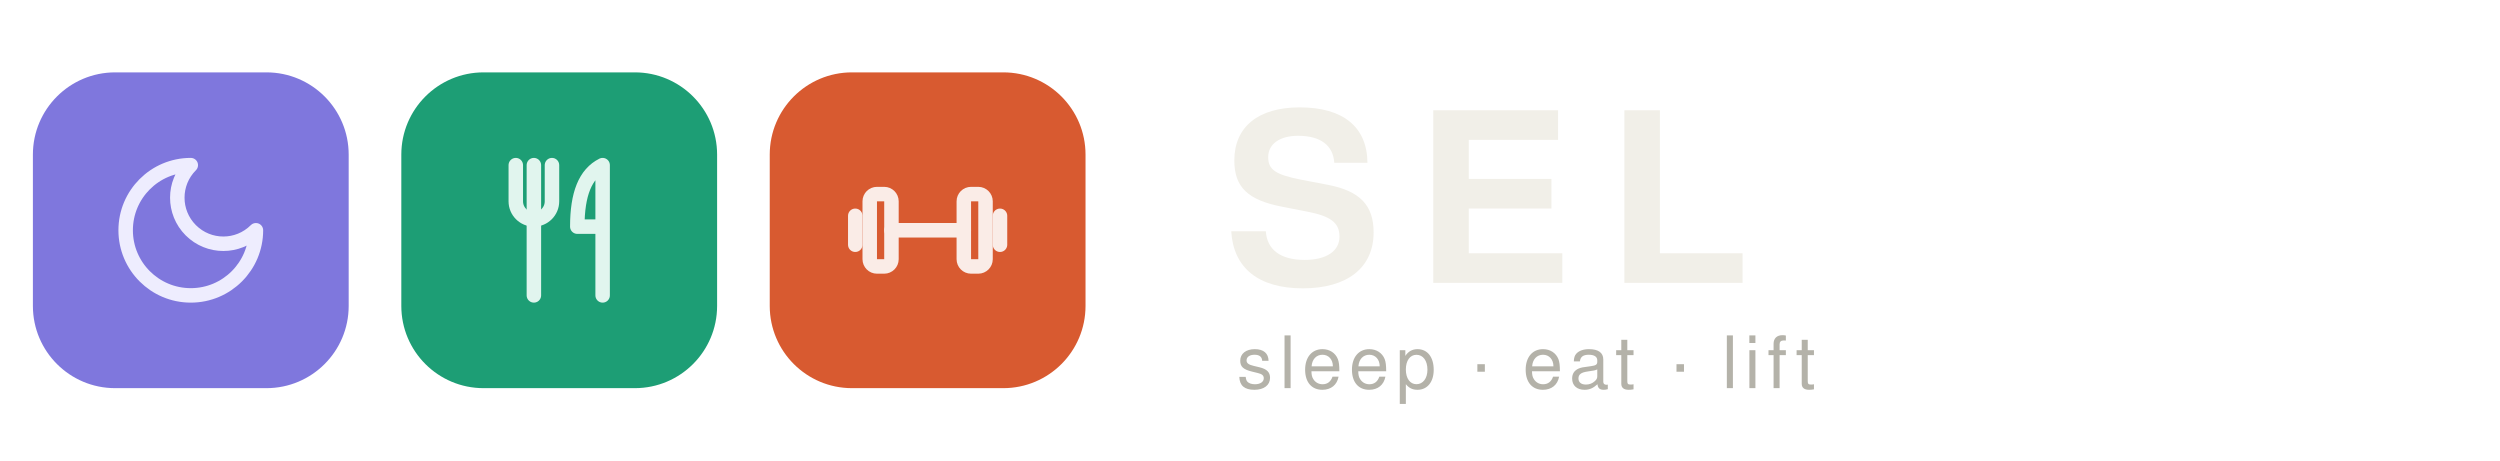
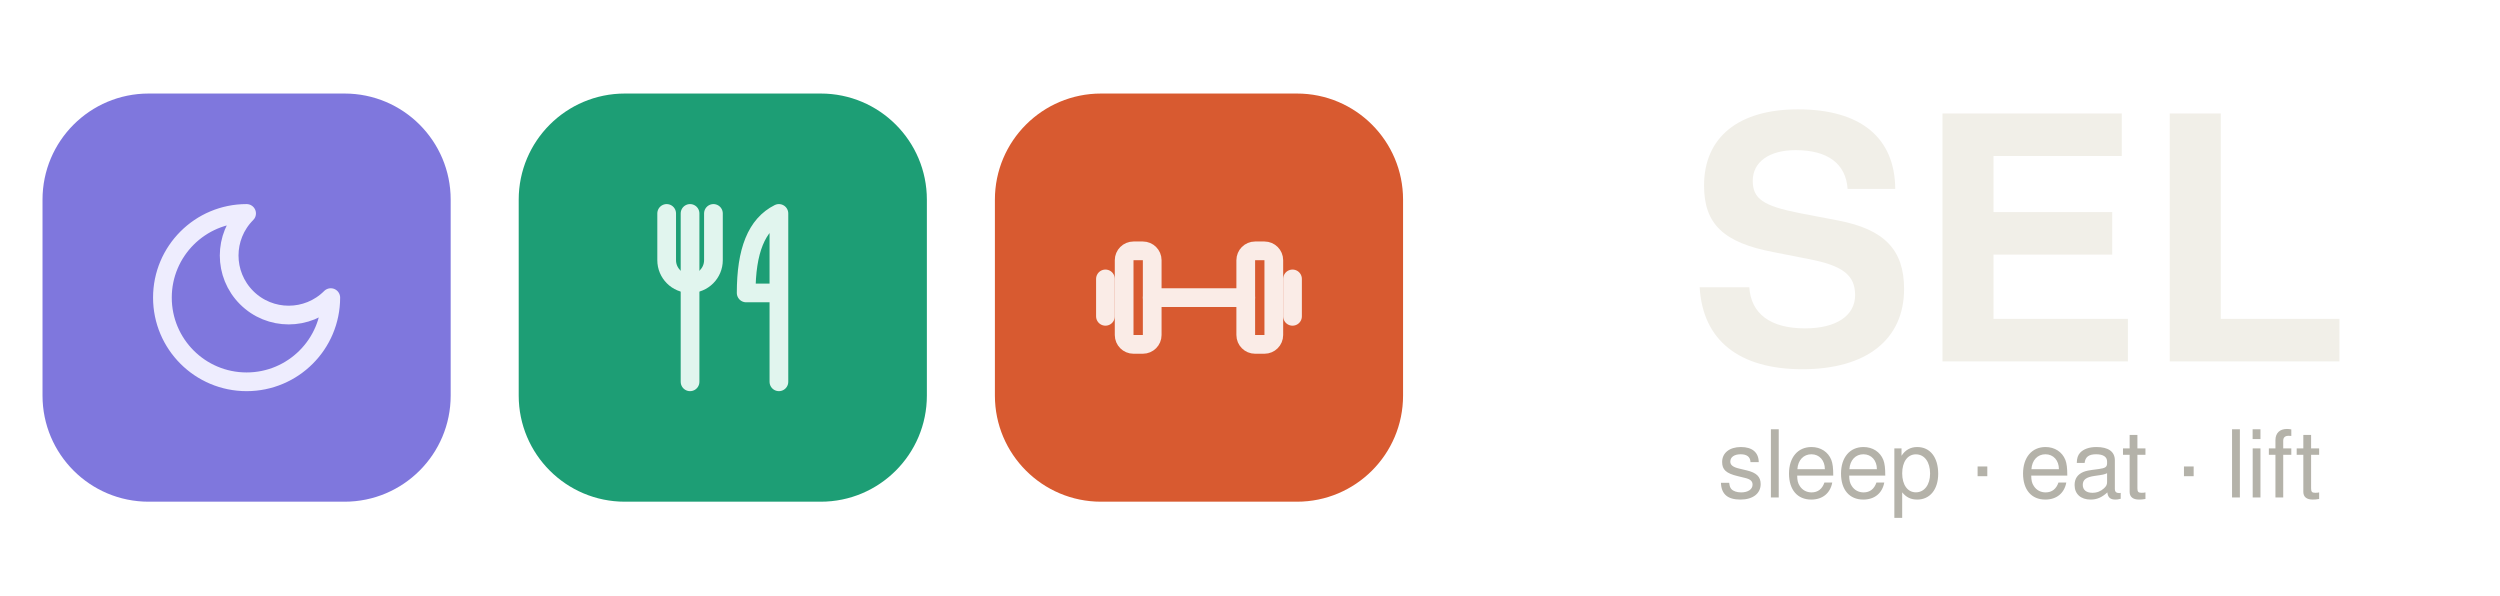
- <svg xmlns="http://www.w3.org/2000/svg" viewBox="0 0 760 140" width="760" height="140" role="img">
-   <rect x="10" y="22" width="96" height="96" rx="25.0" fill="#7F77DD" />
-   <g transform="translate(31.60 43.60) scale(2.2)" fill="none" stroke="#EEEDFE" stroke-width="2" stroke-linecap="round" stroke-linejoin="round">
+ <svg xmlns="http://www.w3.org/2000/svg" viewBox="0 0 588 140" width="588" height="140" role="img">
+   <rect x="10" y="22" width="96" height="96" rx="24.96" fill="#7F77DD" />
+   <g transform="translate(31.6 43.6) scale(2.2)" fill="none" stroke="#EEEDFE" stroke-width="2" stroke-linecap="round" stroke-linejoin="round">
    <path d="M12 3a6 6 0 0 0 9 9 9 9 0 1 1-9-9z" />
  </g>
-   <rect x="122" y="22" width="96" height="96" rx="25.0" fill="#1D9E75" />
-   <g transform="translate(143.60 43.60) scale(2.2)" fill="none" stroke="#E1F5EE" stroke-width="2" stroke-linecap="round" stroke-linejoin="round">
+   <rect x="122" y="22" width="96" height="96" rx="24.96" fill="#1D9E75" />
+   <g transform="translate(143.6 43.6) scale(2.2)" fill="none" stroke="#E1F5EE" stroke-width="2" stroke-linecap="round" stroke-linejoin="round">
    <path d="M6 3v5a2.5 2.5 0 0 0 5 0V3" />
    <path d="M8.5 3v18" />
    <path d="M18 21V3c-2.4 1.2-3.5 4-3.5 8.5h3.5" />
  </g>
-   <rect x="234" y="22" width="96" height="96" rx="25.0" fill="#D85A30" />
-   <g transform="translate(255.60 43.60) scale(2.2)" fill="none" stroke="#FAECE7" stroke-width="2" stroke-linecap="round" stroke-linejoin="round">
+   <rect x="234" y="22" width="96" height="96" rx="24.96" fill="#D85A30" />
+   <g transform="translate(255.6 43.6) scale(2.2)" fill="none" stroke="#FAECE7" stroke-width="2" stroke-linecap="round" stroke-linejoin="round">
    <path d="M7 12h10" />
    <rect x="4" y="7" width="3" height="10" rx="1" />
    <rect x="17" y="7" width="3" height="10" rx="1" />
    <path d="M2 10v4" />
    <path d="M22 10v4" />
  </g>
-   <text x="372" y="86" fill="#F1EFE8" font-family="-apple-system, BlinkMacSystemFont, 'Segoe UI', Helvetica, Arial, sans-serif" font-size="72" font-weight="600" letter-spacing="10">SEL</text>
-   <text x="376" y="118" fill="#B4B2A9" font-family="-apple-system, BlinkMacSystemFont, 'Segoe UI', Helvetica, Arial, sans-serif" font-size="22" letter-spacing="2">sleep · eat · lift</text>
+   <text x="475" y="85" text-anchor="middle" textLength="206" lengthAdjust="spacing" style="fill:#F1EFE8;font:600 80px -apple-system, BlinkMacSystemFont, 'Segoe UI', Helvetica, Arial, sans-serif">SEL</text>
+   <text x="475" y="117" text-anchor="middle" textLength="206" lengthAdjust="spacing" style="fill:#B4B2A9;font:400 22px -apple-system, BlinkMacSystemFont, 'Segoe UI', Helvetica, Arial, sans-serif">sleep · eat · lift</text>
</svg>
